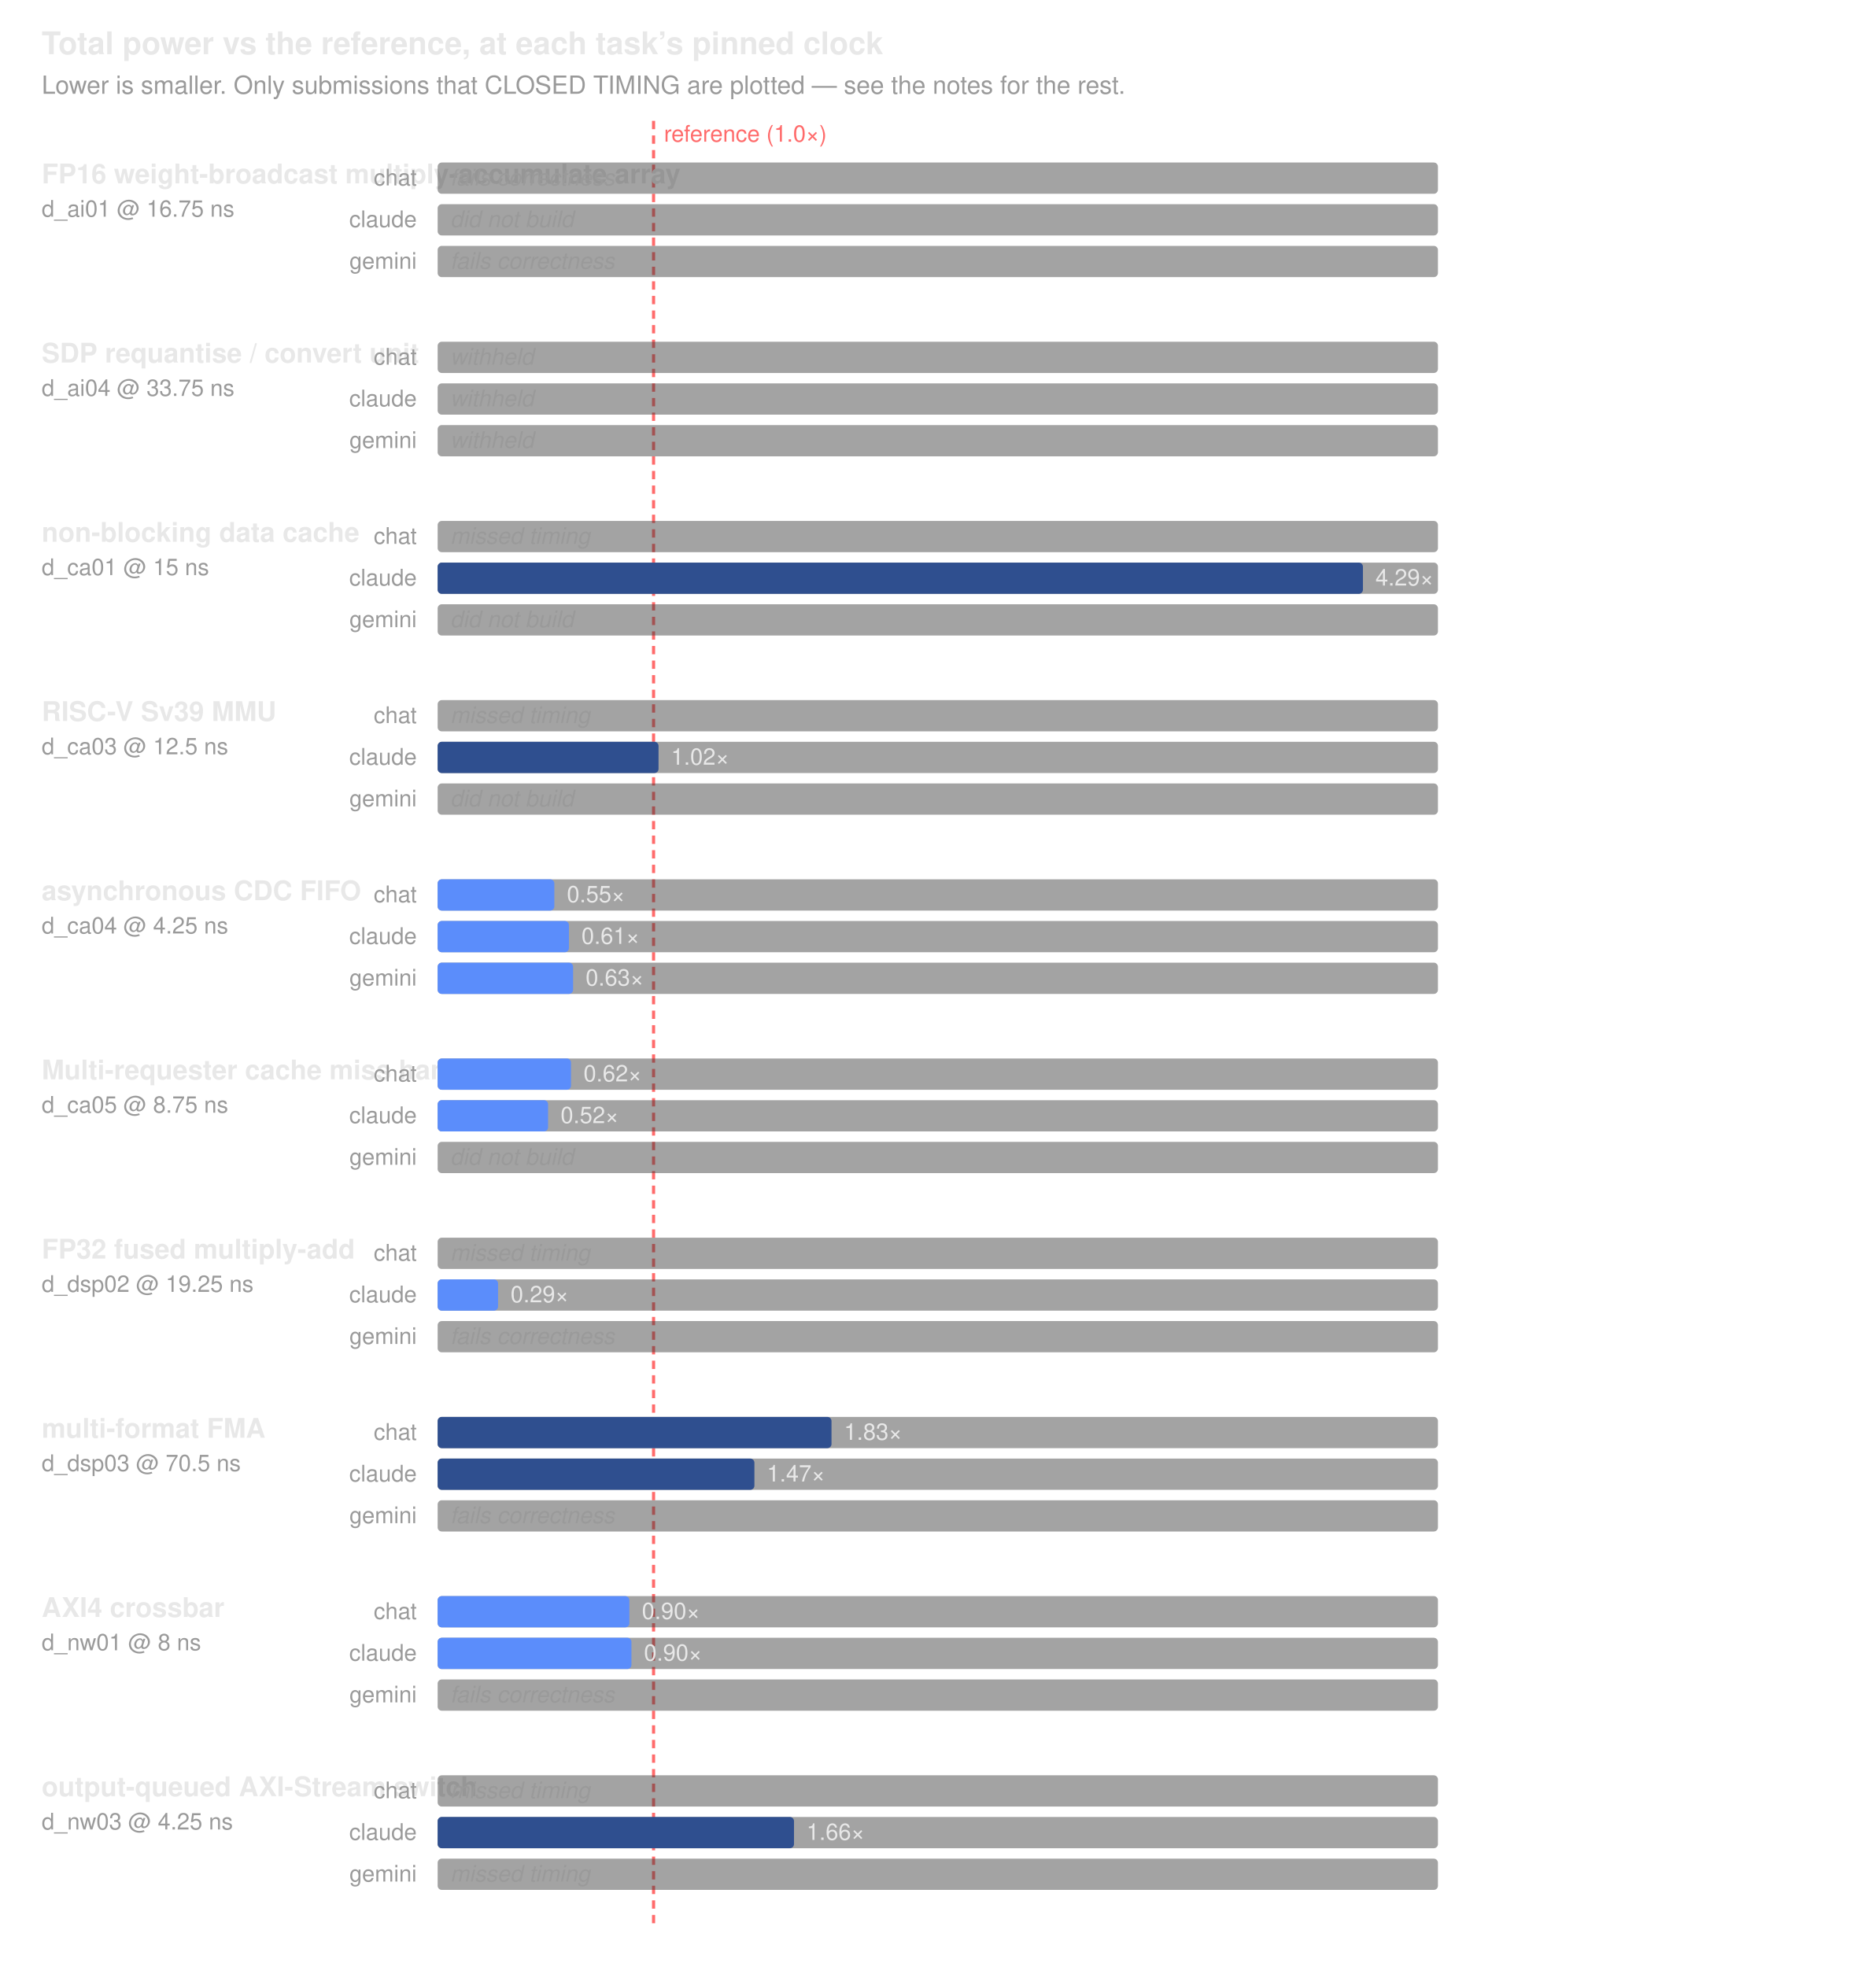
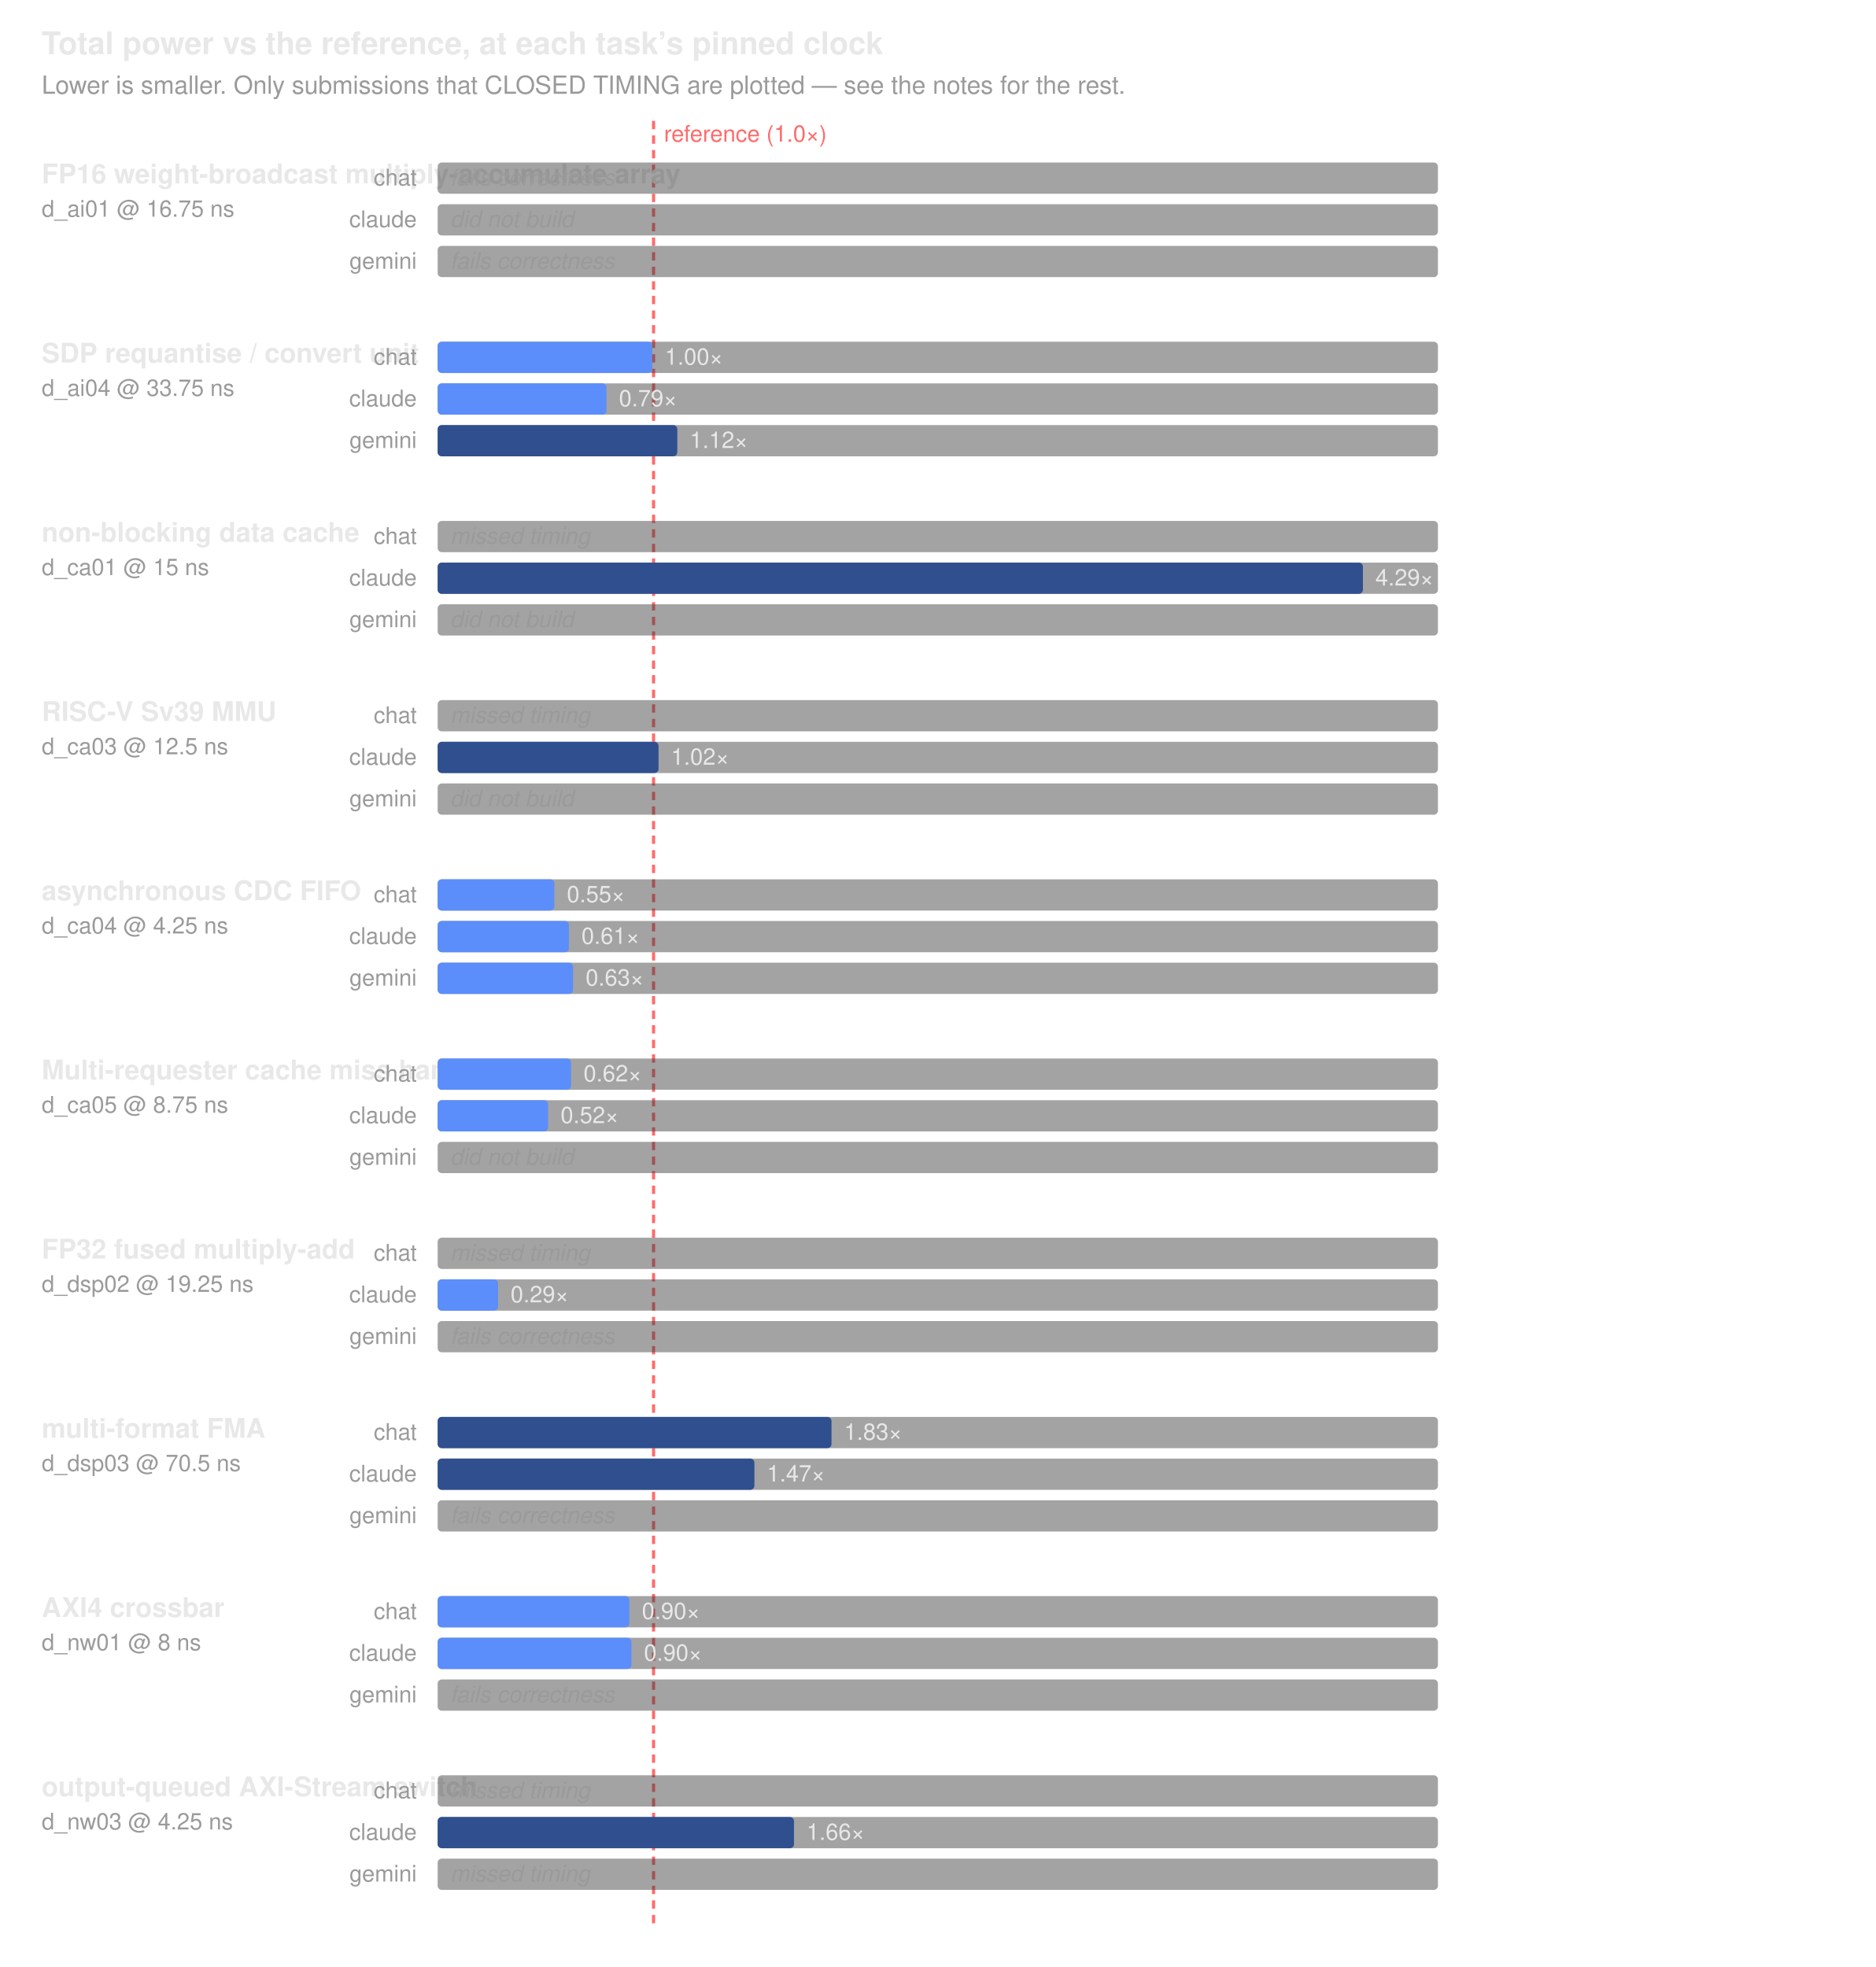
<svg xmlns="http://www.w3.org/2000/svg" viewBox="0 0 900 944" font-family="-apple-system,BlinkMacSystemFont,Segoe UI,Helvetica,Arial,sans-serif">
  <rect width="900" height="944" fill="none" />
  <text x="20" y="26" fill="#e8e8e8" font-size="15" font-weight="600">Total power vs the reference, at each task’s pinned clock</text>
  <text x="20" y="45" fill="#9a9a9a" font-size="12">Lower is smaller. Only submissions that CLOSED TIMING are plotted — see the notes for the rest.</text>
  <line x1="313.613" y1="58" x2="313.613" y2="924" stroke="#ff6b6b" stroke-width="1.5" stroke-dasharray="4 3" />
  <text x="318.613" y="68" fill="#ff6b6b" font-size="11">reference (1.0×)</text>
  <text x="20" y="88" fill="#e8e8e8" font-size="13" font-weight="600">FP16 weight-broadcast multiply-accumulate array</text>
  <text x="20" y="104" fill="#9a9a9a" font-size="11">d_ai01 @ 16.75 ns</text>
  <text x="200" y="89" fill="#9a9a9a" font-size="11" text-anchor="end">chat</text>
  <rect x="210" y="78" width="480" height="15" rx="2" fill="#333" opacity="0.45" />
  <text x="216" y="89" fill="#9a9a9a" font-size="11" font-style="italic">fails correctness</text>
  <text x="200" y="109" fill="#9a9a9a" font-size="11" text-anchor="end">claude</text>
  <rect x="210" y="98" width="480" height="15" rx="2" fill="#333" opacity="0.45" />
  <text x="216" y="109" fill="#9a9a9a" font-size="11" font-style="italic">did not build</text>
  <text x="200" y="129" fill="#9a9a9a" font-size="11" text-anchor="end">gemini</text>
  <rect x="210" y="118" width="480" height="15" rx="2" fill="#333" opacity="0.45" />
  <text x="216" y="129" fill="#9a9a9a" font-size="11" font-style="italic">fails correctness</text>
  <text x="20" y="174" fill="#e8e8e8" font-size="13" font-weight="600">SDP requantise / convert unit</text>
  <text x="20" y="190" fill="#9a9a9a" font-size="11">d_ai04 @ 33.75 ns</text>
  <text x="200" y="175" fill="#9a9a9a" font-size="11" text-anchor="end">chat</text>
  <rect x="210" y="164" width="480" height="15" rx="2" fill="#333" opacity="0.45" />
-   <text x="216" y="175" fill="#9a9a9a" font-size="11" font-style="italic">withheld</text>
+   <rect x="210" y="164" width="103" height="15" rx="2" fill="#5b8dfb" />
+   <text x="319" y="175" fill="#e8e8e8" font-size="11">1.00×</text>
  <text x="200" y="195" fill="#9a9a9a" font-size="11" text-anchor="end">claude</text>
  <rect x="210" y="184" width="480" height="15" rx="2" fill="#333" opacity="0.45" />
-   <text x="216" y="195" fill="#9a9a9a" font-size="11" font-style="italic">withheld</text>
+   <rect x="210" y="184" width="81" height="15" rx="2" fill="#5b8dfb" />
+   <text x="297" y="195" fill="#e8e8e8" font-size="11">0.79×</text>
  <text x="200" y="215" fill="#9a9a9a" font-size="11" text-anchor="end">gemini</text>
  <rect x="210" y="204" width="480" height="15" rx="2" fill="#333" opacity="0.45" />
-   <text x="216" y="215" fill="#9a9a9a" font-size="11" font-style="italic">withheld</text>
+   <rect x="210" y="204" width="115" height="15" rx="2" fill="#2f4f8f" />
+   <text x="331" y="215" fill="#e8e8e8" font-size="11">1.12×</text>
  <text x="20" y="260" fill="#e8e8e8" font-size="13" font-weight="600">non-blocking data cache</text>
  <text x="20" y="276" fill="#9a9a9a" font-size="11">d_ca01 @ 15 ns</text>
  <text x="200" y="261" fill="#9a9a9a" font-size="11" text-anchor="end">chat</text>
  <rect x="210" y="250" width="480" height="15" rx="2" fill="#333" opacity="0.45" />
  <text x="216" y="261" fill="#9a9a9a" font-size="11" font-style="italic">missed timing</text>
  <text x="200" y="281" fill="#9a9a9a" font-size="11" text-anchor="end">claude</text>
  <rect x="210" y="270" width="480" height="15" rx="2" fill="#333" opacity="0.45" />
  <rect x="210" y="270" width="444" height="15" rx="2" fill="#2f4f8f" />
  <text x="660" y="281" fill="#e8e8e8" font-size="11">4.29×</text>
  <text x="200" y="301" fill="#9a9a9a" font-size="11" text-anchor="end">gemini</text>
  <rect x="210" y="290" width="480" height="15" rx="2" fill="#333" opacity="0.45" />
  <text x="216" y="301" fill="#9a9a9a" font-size="11" font-style="italic">did not build</text>
  <text x="20" y="346" fill="#e8e8e8" font-size="13" font-weight="600">RISC-V Sv39 MMU</text>
  <text x="20" y="362" fill="#9a9a9a" font-size="11">d_ca03 @ 12.5 ns</text>
  <text x="200" y="347" fill="#9a9a9a" font-size="11" text-anchor="end">chat</text>
  <rect x="210" y="336" width="480" height="15" rx="2" fill="#333" opacity="0.45" />
  <text x="216" y="347" fill="#9a9a9a" font-size="11" font-style="italic">missed timing</text>
  <text x="200" y="367" fill="#9a9a9a" font-size="11" text-anchor="end">claude</text>
  <rect x="210" y="356" width="480" height="15" rx="2" fill="#333" opacity="0.45" />
  <rect x="210" y="356" width="106" height="15" rx="2" fill="#2f4f8f" />
  <text x="322" y="367" fill="#e8e8e8" font-size="11">1.02×</text>
  <text x="200" y="387" fill="#9a9a9a" font-size="11" text-anchor="end">gemini</text>
  <rect x="210" y="376" width="480" height="15" rx="2" fill="#333" opacity="0.45" />
  <text x="216" y="387" fill="#9a9a9a" font-size="11" font-style="italic">did not build</text>
  <text x="20" y="432" fill="#e8e8e8" font-size="13" font-weight="600">asynchronous CDC FIFO</text>
  <text x="20" y="448" fill="#9a9a9a" font-size="11">d_ca04 @ 4.25 ns</text>
  <text x="200" y="433" fill="#9a9a9a" font-size="11" text-anchor="end">chat</text>
  <rect x="210" y="422" width="480" height="15" rx="2" fill="#333" opacity="0.45" />
  <rect x="210" y="422" width="56" height="15" rx="2" fill="#5b8dfb" />
  <text x="272" y="433" fill="#e8e8e8" font-size="11">0.55×</text>
  <text x="200" y="453" fill="#9a9a9a" font-size="11" text-anchor="end">claude</text>
  <rect x="210" y="442" width="480" height="15" rx="2" fill="#333" opacity="0.45" />
  <rect x="210" y="442" width="63" height="15" rx="2" fill="#5b8dfb" />
  <text x="279" y="453" fill="#e8e8e8" font-size="11">0.61×</text>
  <text x="200" y="473" fill="#9a9a9a" font-size="11" text-anchor="end">gemini</text>
  <rect x="210" y="462" width="480" height="15" rx="2" fill="#333" opacity="0.45" />
  <rect x="210" y="462" width="65" height="15" rx="2" fill="#5b8dfb" />
  <text x="281" y="473" fill="#e8e8e8" font-size="11">0.63×</text>
  <text x="20" y="518" fill="#e8e8e8" font-size="13" font-weight="600">Multi-requester cache miss handler</text>
  <text x="20" y="534" fill="#9a9a9a" font-size="11">d_ca05 @ 8.75 ns</text>
  <text x="200" y="519" fill="#9a9a9a" font-size="11" text-anchor="end">chat</text>
  <rect x="210" y="508" width="480" height="15" rx="2" fill="#333" opacity="0.45" />
  <rect x="210" y="508" width="64" height="15" rx="2" fill="#5b8dfb" />
  <text x="280" y="519" fill="#e8e8e8" font-size="11">0.62×</text>
  <text x="200" y="539" fill="#9a9a9a" font-size="11" text-anchor="end">claude</text>
  <rect x="210" y="528" width="480" height="15" rx="2" fill="#333" opacity="0.45" />
  <rect x="210" y="528" width="53" height="15" rx="2" fill="#5b8dfb" />
  <text x="269" y="539" fill="#e8e8e8" font-size="11">0.52×</text>
  <text x="200" y="559" fill="#9a9a9a" font-size="11" text-anchor="end">gemini</text>
  <rect x="210" y="548" width="480" height="15" rx="2" fill="#333" opacity="0.45" />
  <text x="216" y="559" fill="#9a9a9a" font-size="11" font-style="italic">did not build</text>
  <text x="20" y="604" fill="#e8e8e8" font-size="13" font-weight="600">FP32 fused multiply-add</text>
  <text x="20" y="620" fill="#9a9a9a" font-size="11">d_dsp02 @ 19.25 ns</text>
  <text x="200" y="605" fill="#9a9a9a" font-size="11" text-anchor="end">chat</text>
  <rect x="210" y="594" width="480" height="15" rx="2" fill="#333" opacity="0.45" />
  <text x="216" y="605" fill="#9a9a9a" font-size="11" font-style="italic">missed timing</text>
  <text x="200" y="625" fill="#9a9a9a" font-size="11" text-anchor="end">claude</text>
  <rect x="210" y="614" width="480" height="15" rx="2" fill="#333" opacity="0.45" />
  <rect x="210" y="614" width="29" height="15" rx="2" fill="#5b8dfb" />
  <text x="245" y="625" fill="#e8e8e8" font-size="11">0.29×</text>
  <text x="200" y="645" fill="#9a9a9a" font-size="11" text-anchor="end">gemini</text>
  <rect x="210" y="634" width="480" height="15" rx="2" fill="#333" opacity="0.45" />
  <text x="216" y="645" fill="#9a9a9a" font-size="11" font-style="italic">fails correctness</text>
  <text x="20" y="690" fill="#e8e8e8" font-size="13" font-weight="600">multi-format FMA</text>
  <text x="20" y="706" fill="#9a9a9a" font-size="11">d_dsp03 @ 70.5 ns</text>
  <text x="200" y="691" fill="#9a9a9a" font-size="11" text-anchor="end">chat</text>
  <rect x="210" y="680" width="480" height="15" rx="2" fill="#333" opacity="0.45" />
  <rect x="210" y="680" width="189" height="15" rx="2" fill="#2f4f8f" />
  <text x="405" y="691" fill="#e8e8e8" font-size="11">1.83×</text>
  <text x="200" y="711" fill="#9a9a9a" font-size="11" text-anchor="end">claude</text>
  <rect x="210" y="700" width="480" height="15" rx="2" fill="#333" opacity="0.45" />
  <rect x="210" y="700" width="152" height="15" rx="2" fill="#2f4f8f" />
  <text x="368" y="711" fill="#e8e8e8" font-size="11">1.47×</text>
  <text x="200" y="731" fill="#9a9a9a" font-size="11" text-anchor="end">gemini</text>
  <rect x="210" y="720" width="480" height="15" rx="2" fill="#333" opacity="0.45" />
  <text x="216" y="731" fill="#9a9a9a" font-size="11" font-style="italic">fails correctness</text>
  <text x="20" y="776" fill="#e8e8e8" font-size="13" font-weight="600">AXI4 crossbar</text>
  <text x="20" y="792" fill="#9a9a9a" font-size="11">d_nw01 @ 8 ns</text>
  <text x="200" y="777" fill="#9a9a9a" font-size="11" text-anchor="end">chat</text>
  <rect x="210" y="766" width="480" height="15" rx="2" fill="#333" opacity="0.45" />
  <rect x="210" y="766" width="92" height="15" rx="2" fill="#5b8dfb" />
  <text x="308" y="777" fill="#e8e8e8" font-size="11">0.90×</text>
  <text x="200" y="797" fill="#9a9a9a" font-size="11" text-anchor="end">claude</text>
  <rect x="210" y="786" width="480" height="15" rx="2" fill="#333" opacity="0.45" />
  <rect x="210" y="786" width="93" height="15" rx="2" fill="#5b8dfb" />
  <text x="309" y="797" fill="#e8e8e8" font-size="11">0.90×</text>
  <text x="200" y="817" fill="#9a9a9a" font-size="11" text-anchor="end">gemini</text>
  <rect x="210" y="806" width="480" height="15" rx="2" fill="#333" opacity="0.45" />
  <text x="216" y="817" fill="#9a9a9a" font-size="11" font-style="italic">fails correctness</text>
  <text x="20" y="862" fill="#e8e8e8" font-size="13" font-weight="600">output-queued AXI-Stream switch</text>
  <text x="20" y="878" fill="#9a9a9a" font-size="11">d_nw03 @ 4.25 ns</text>
  <text x="200" y="863" fill="#9a9a9a" font-size="11" text-anchor="end">chat</text>
  <rect x="210" y="852" width="480" height="15" rx="2" fill="#333" opacity="0.45" />
  <text x="216" y="863" fill="#9a9a9a" font-size="11" font-style="italic">missed timing</text>
  <text x="200" y="883" fill="#9a9a9a" font-size="11" text-anchor="end">claude</text>
  <rect x="210" y="872" width="480" height="15" rx="2" fill="#333" opacity="0.45" />
  <rect x="210" y="872" width="171" height="15" rx="2" fill="#2f4f8f" />
  <text x="387" y="883" fill="#e8e8e8" font-size="11">1.66×</text>
  <text x="200" y="903" fill="#9a9a9a" font-size="11" text-anchor="end">gemini</text>
  <rect x="210" y="892" width="480" height="15" rx="2" fill="#333" opacity="0.45" />
  <text x="216" y="903" fill="#9a9a9a" font-size="11" font-style="italic">missed timing</text>
</svg>
